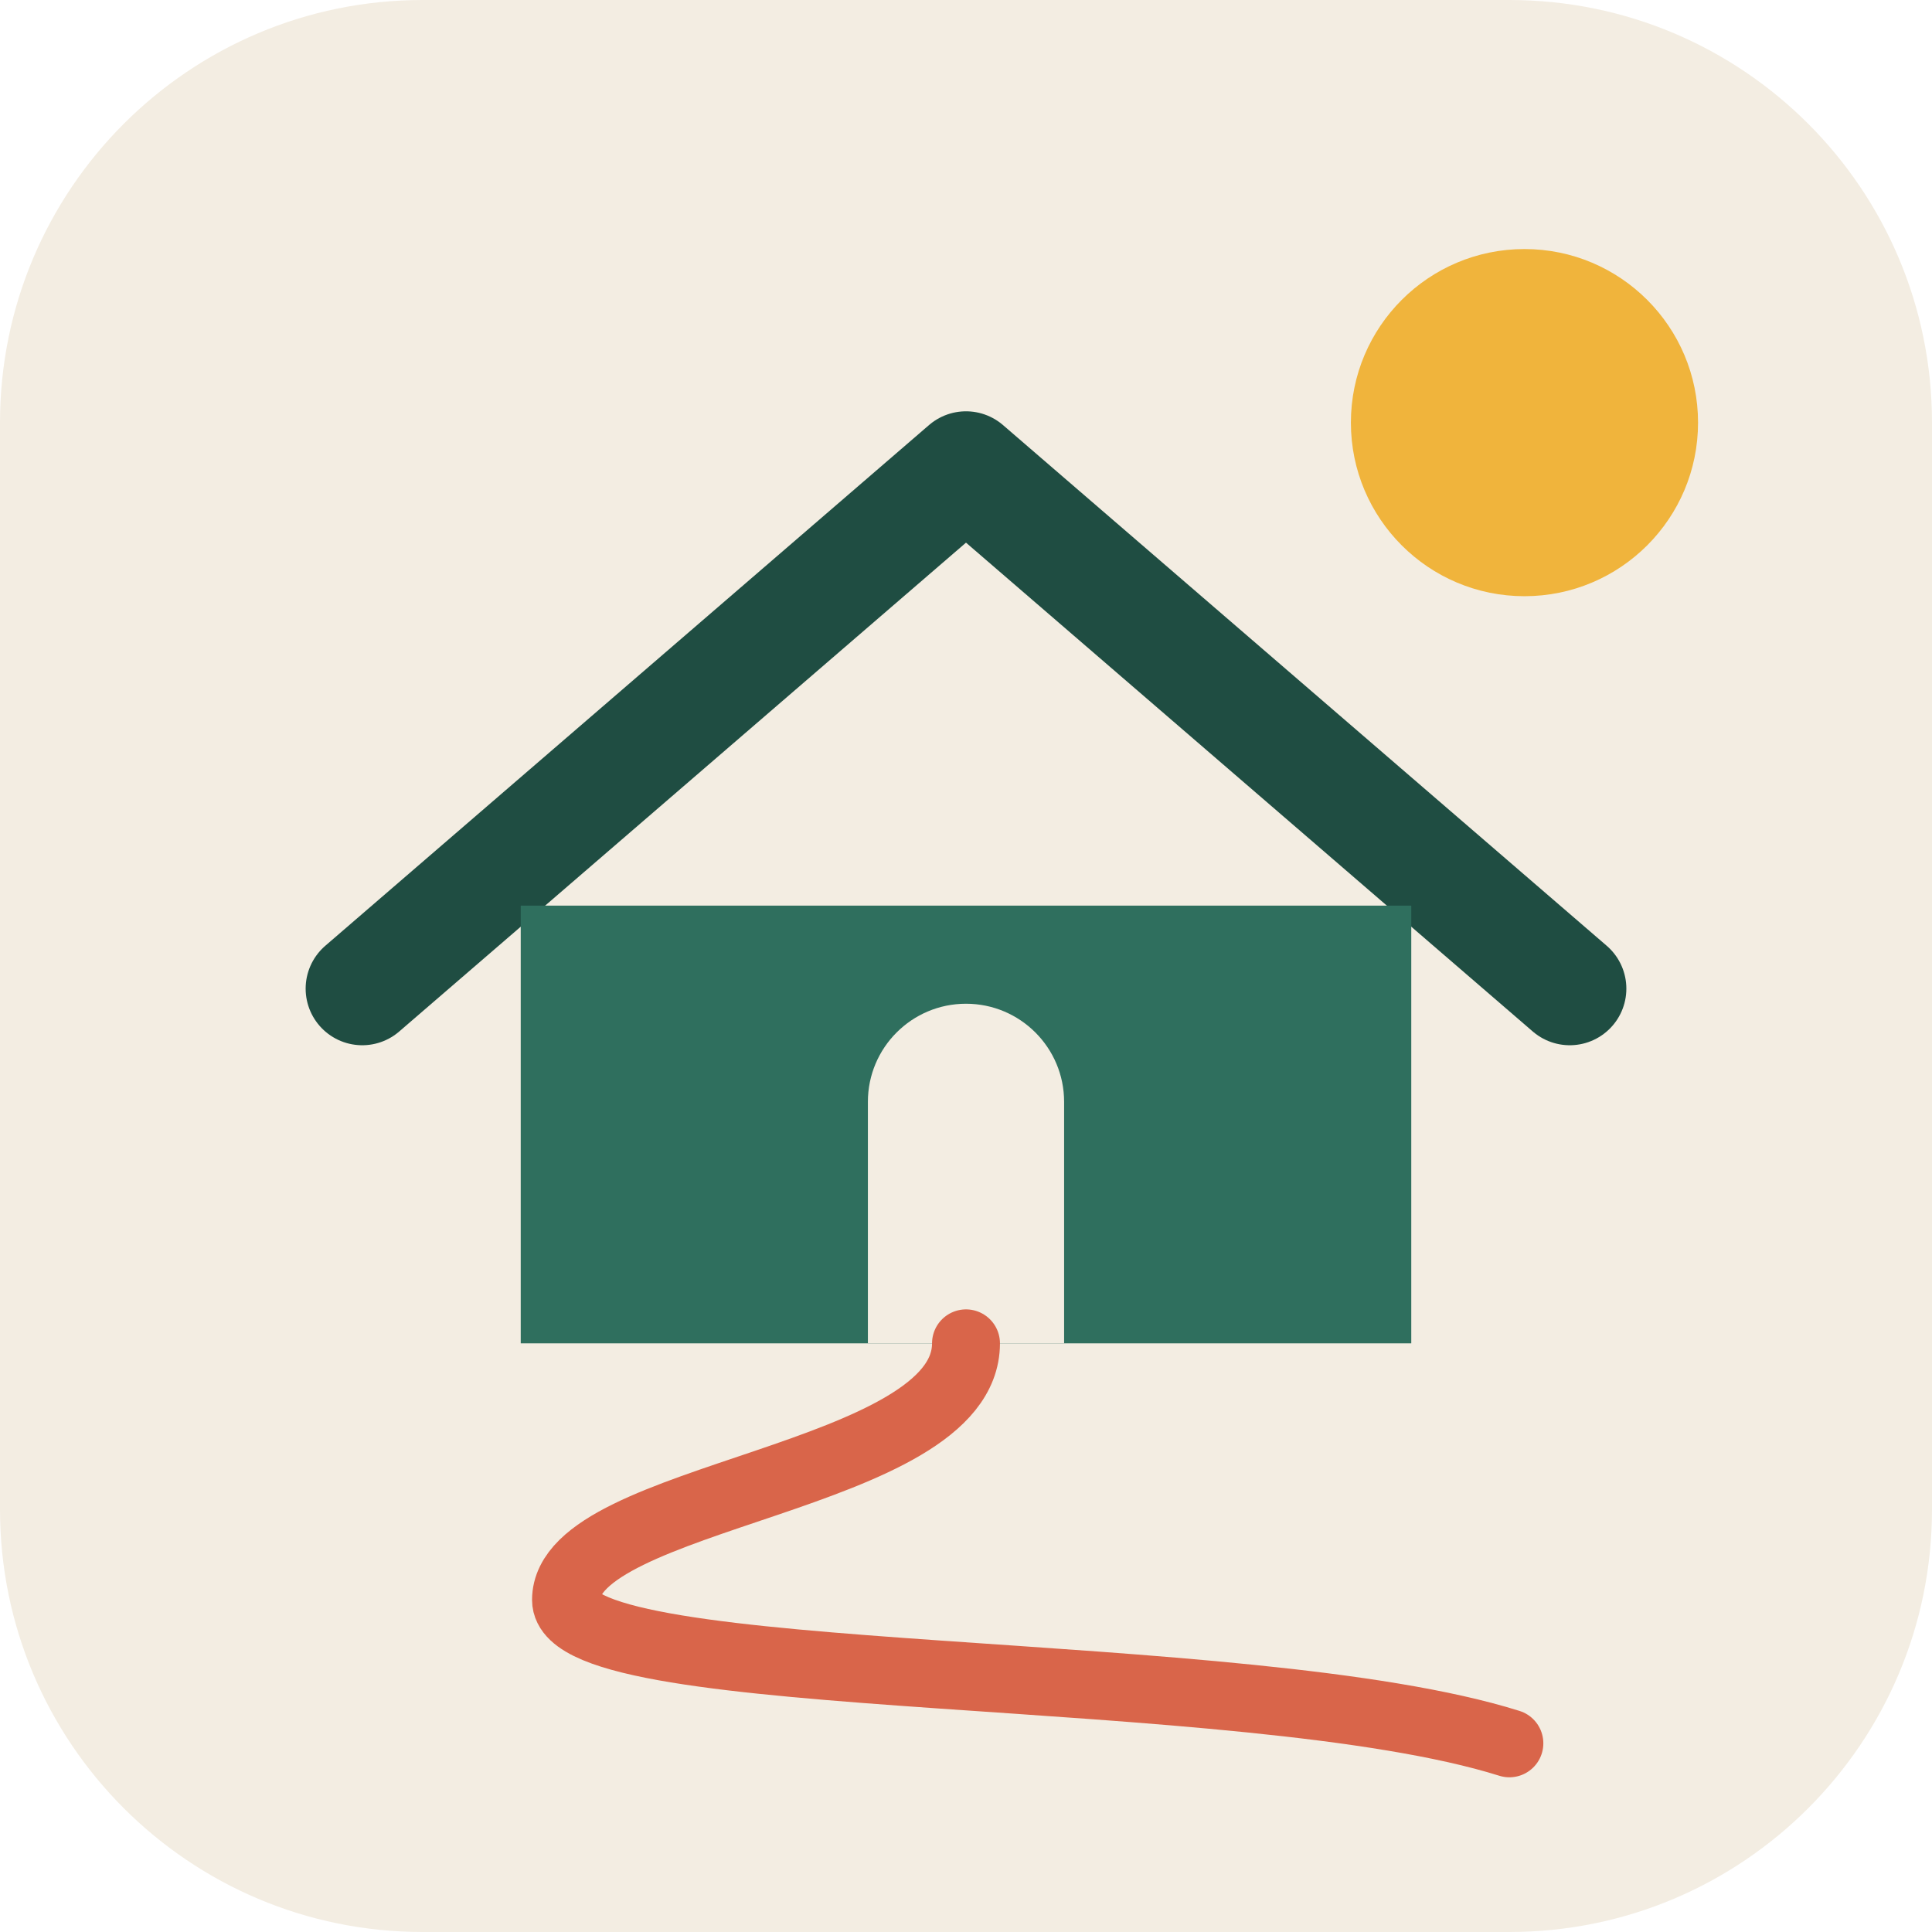
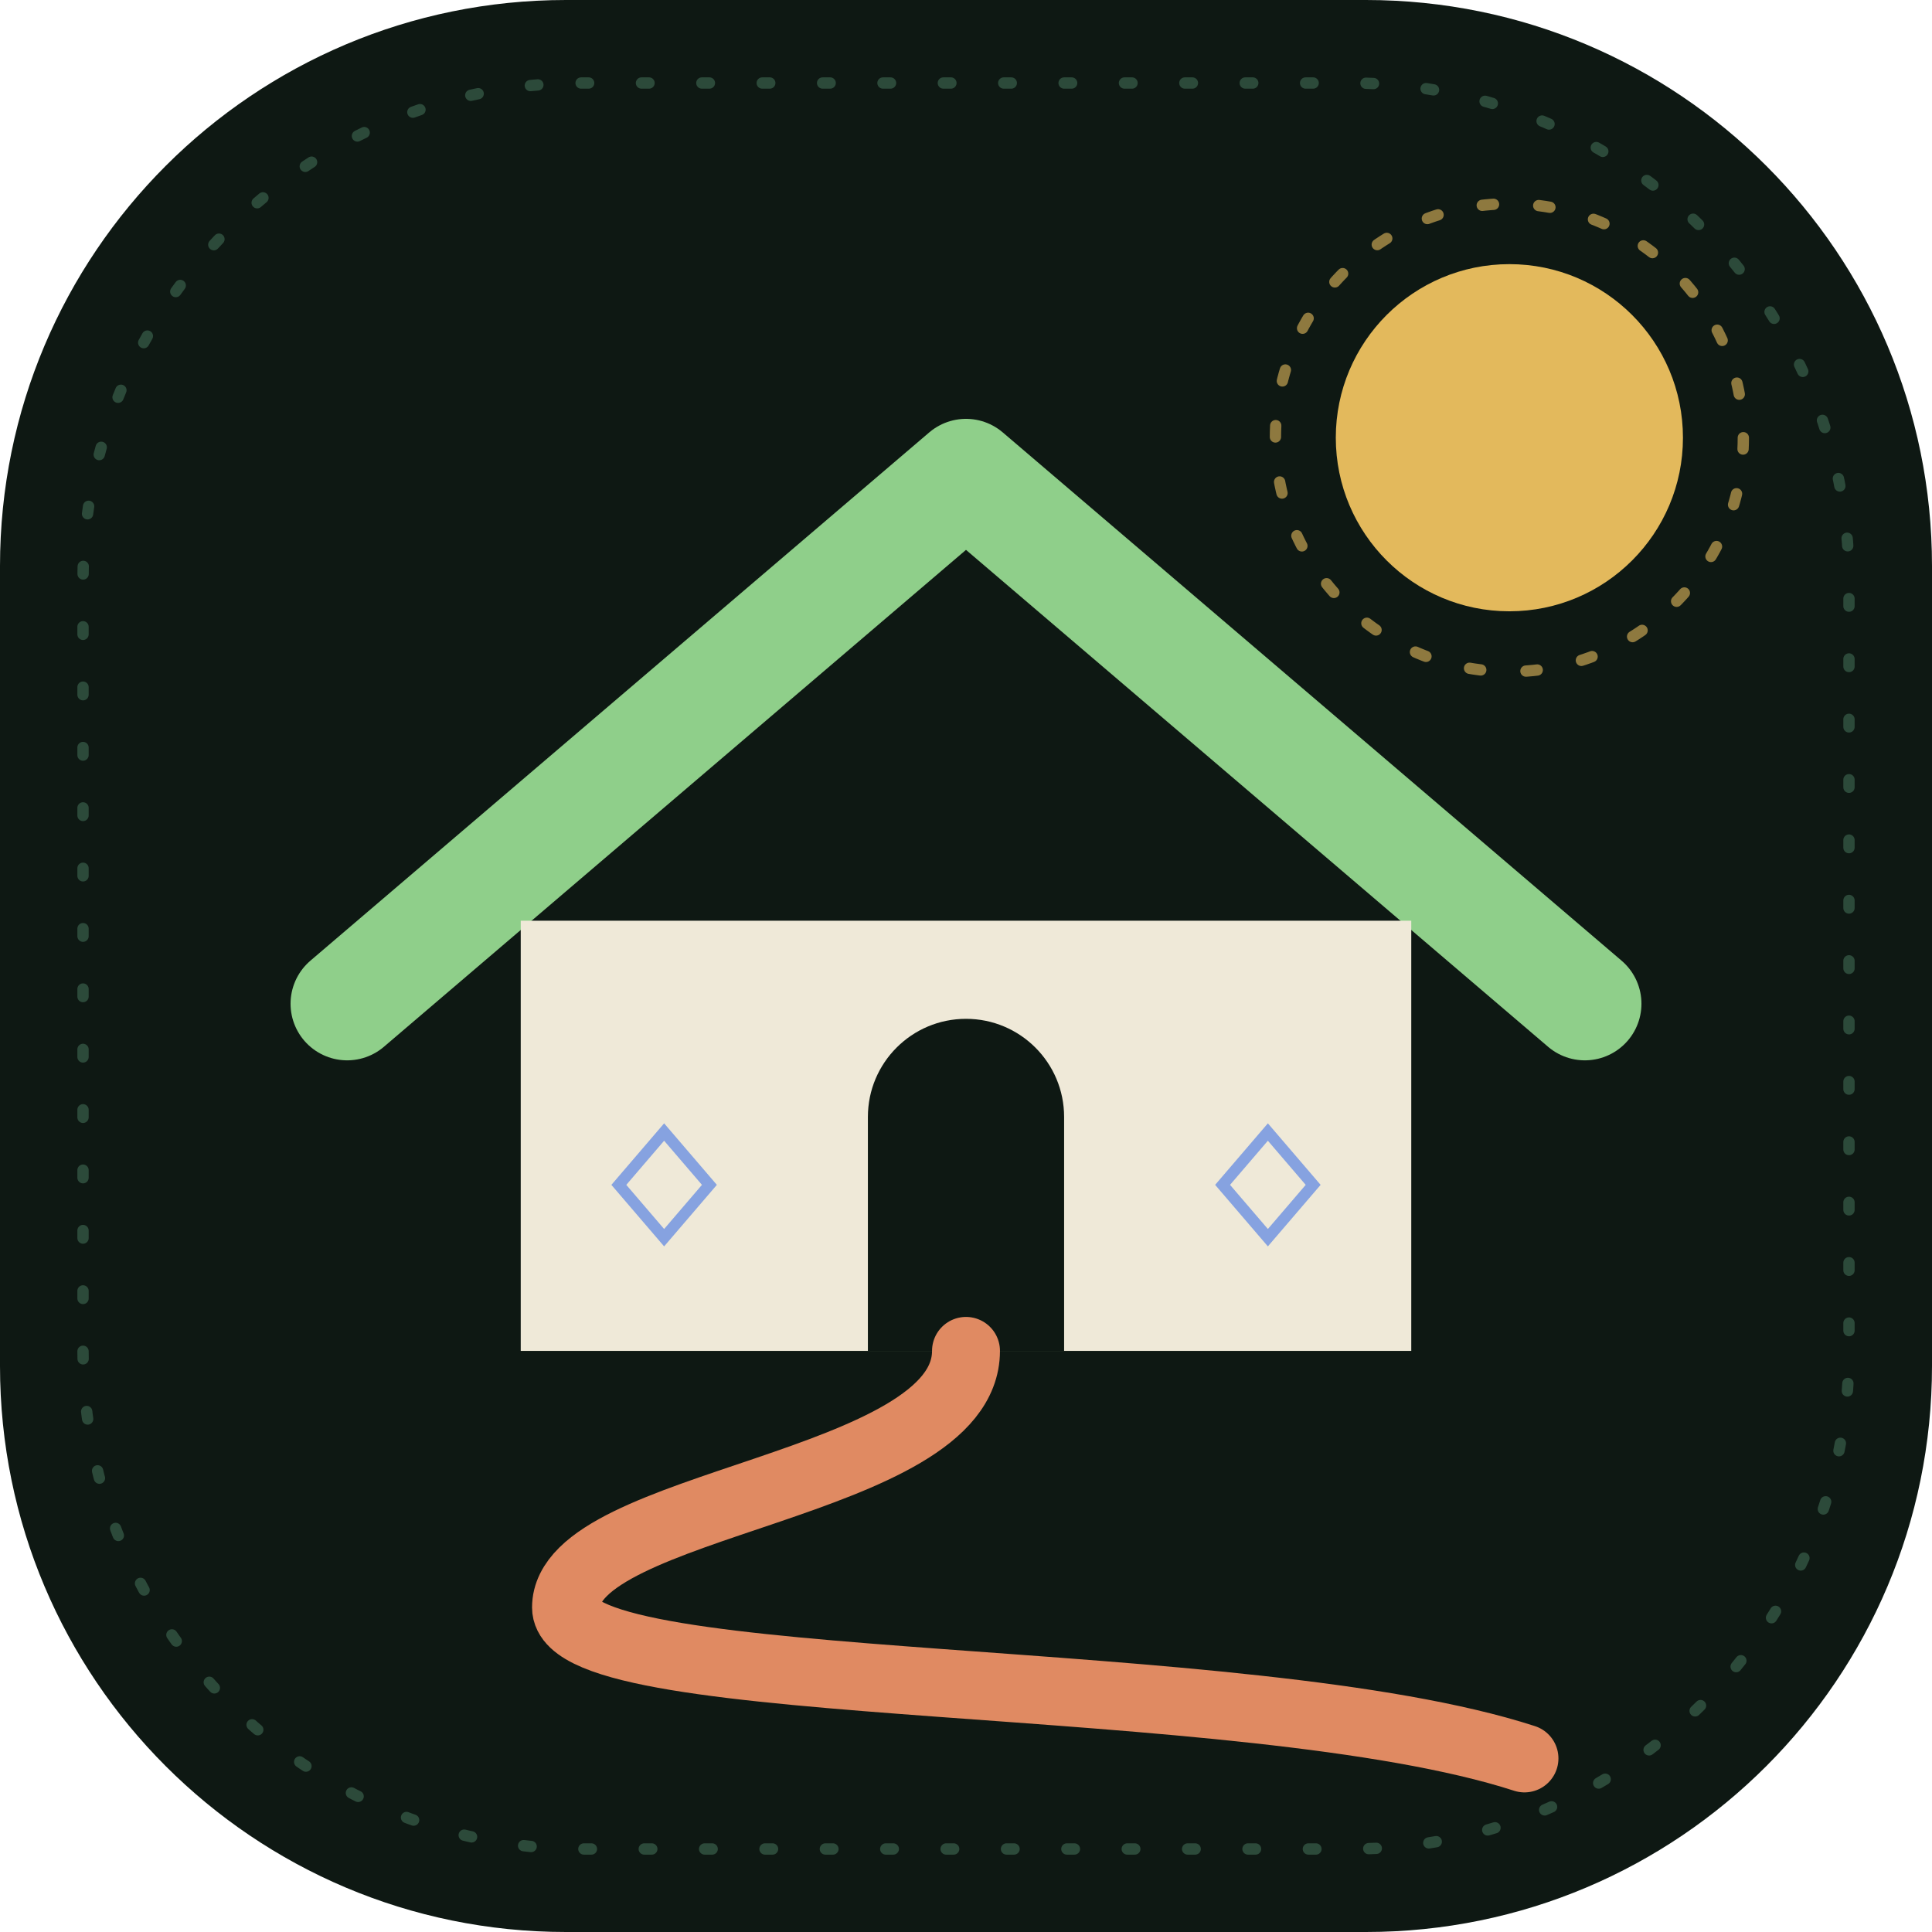
<svg xmlns="http://www.w3.org/2000/svg" viewBox="0 0 512 512">
-   <rect width="512" height="512" rx="112" fill="#f3ede2" />
-   <circle cx="404" cy="112" r="46" fill="#f0b43c" />
-   <path d="M96 262 L256 124 L416 262" fill="none" stroke="#1f4d42" stroke-width="30" stroke-linecap="round" stroke-linejoin="round" />
-   <path d="M138 240 V356 H374 V240" fill="#2f6f5e" />
-   <path d="M230 356 V292 a26 26 0 0 1 52 0 V356 Z" fill="#f3ede2" />
-   <path d="M256 356 C 256 392 150 396 150 424 C 150 448 330 440 400 462" fill="none" stroke="#d9654a" stroke-width="18" stroke-linecap="round" />
+   <rect width="512" height="512" rx="150" fill="#0e1813" />
+   <rect x="22" y="22" width="468" height="468" rx="132" fill="none" stroke="#2c4a3a" stroke-width="3" stroke-dasharray="2 14" stroke-linecap="round" />
+   <circle cx="400" cy="116" r="46" fill="#e3b95c" />
+   <circle cx="400" cy="116" r="62" fill="none" stroke="#e3b95c" stroke-width="3" stroke-dasharray="3 12" stroke-linecap="round" opacity=".6" />
+   <path d="M92 266 L256 126 L420 266" fill="none" stroke="#8fcf8a" stroke-width="30" stroke-linecap="round" stroke-linejoin="round" />
+   <path d="M138 244 V358 H374 V244" fill="#efe9d8" />
+   <path d="M230 358 V296 a26 26 0 0 1 52 0 V358 Z" fill="#0e1813" />
+   <path d="M256 358 C 256 394 150 398 150 426 C 150 450 330 442 404 466" fill="none" stroke="#e08a62" stroke-width="18" stroke-linecap="round" />
+   <g fill="none" stroke="#86a2e0" stroke-width="3">
+     <path d="M176 300 l12 14 -12 14 -12 -14z" />
+     <path d="M336 300 l12 14 -12 14 -12 -14z" />
+   </g>
</svg>
